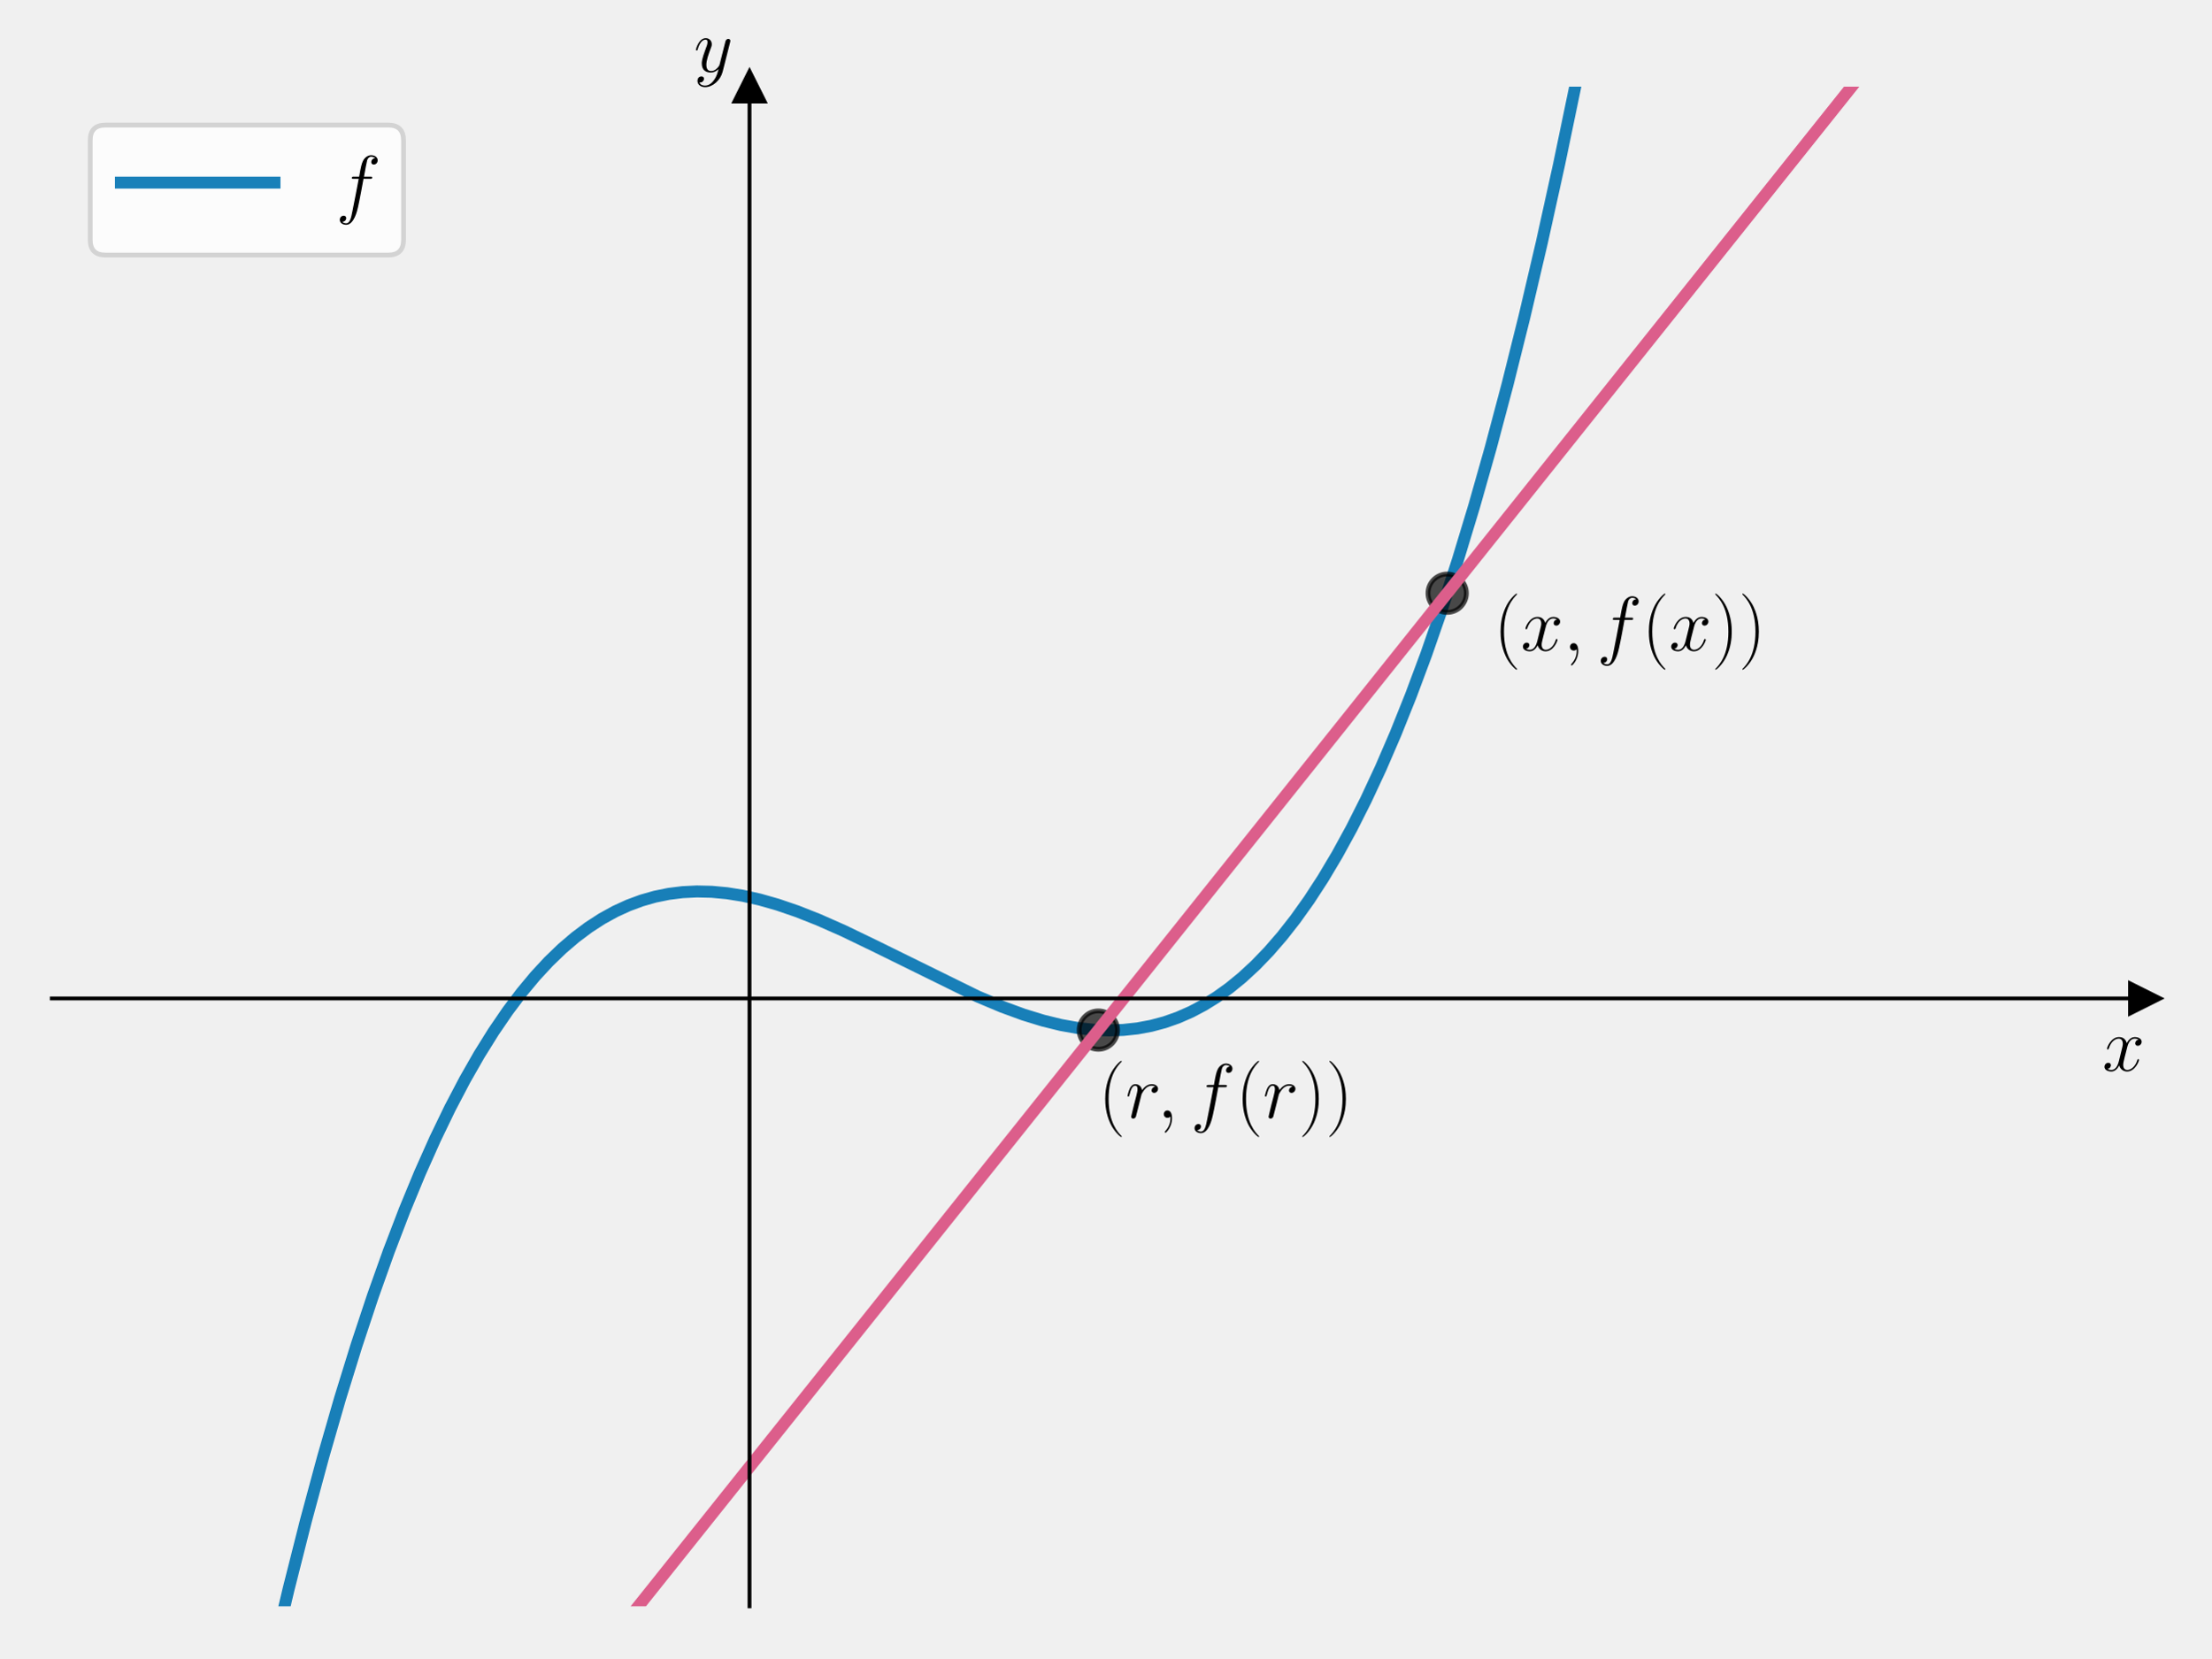
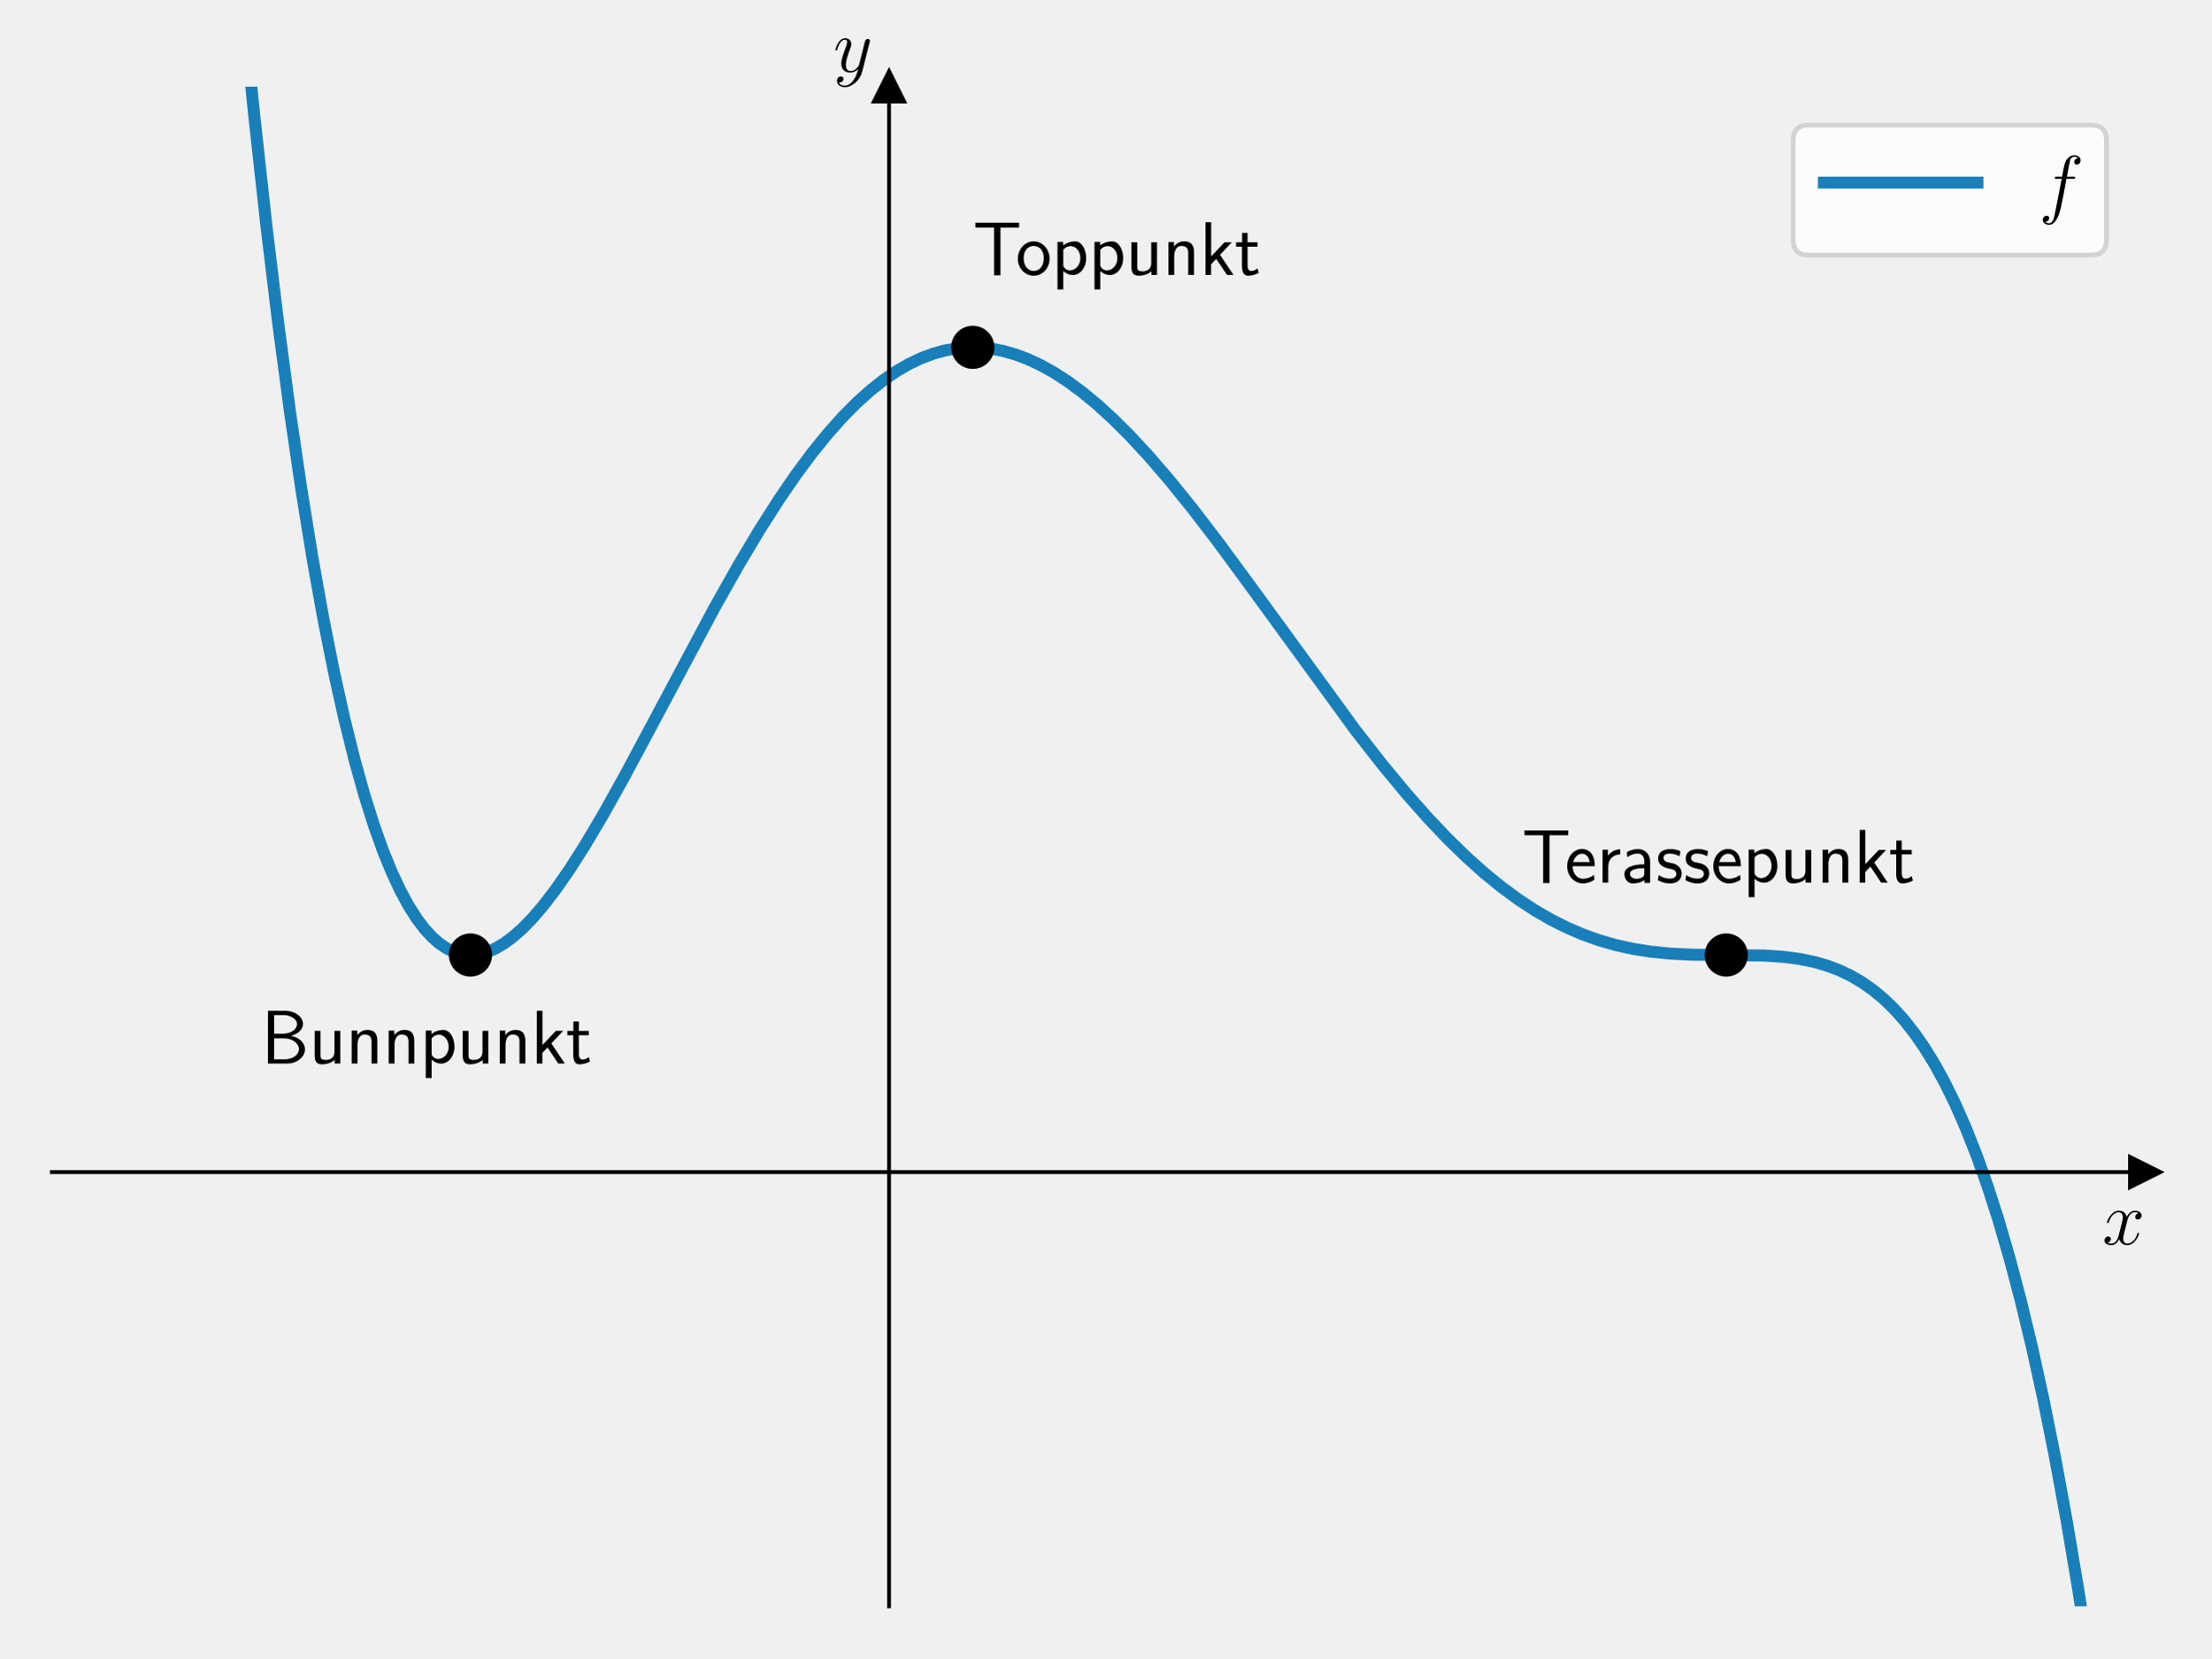
<svg xmlns="http://www.w3.org/2000/svg" xmlns:xlink="http://www.w3.org/1999/xlink" width="460.8pt" height="345.6pt" viewBox="0 0 460.8 345.6" version="1.1">
  <defs>
    <style type="text/css">*{stroke-linejoin: round; stroke-linecap: butt}</style>
  </defs>
  <g id="figure_1">
    <g id="patch_1">
      <path d="M 0 345.6  L 460.8 345.6  L 460.8 0  L 0 0  L 0 345.6  z " style="fill: none" />
    </g>
    <g id="axes_1">
      <g id="patch_2">
        <path d="M 10.8 334.8  L 447 334.8  L 447 18.065  L 10.8 18.065  L 10.8 334.8  z " style="fill: none" />
      </g>
      <g id="matplotlib.axis_1">
        <g id="text_1">
-           <g transform="translate(438.1306 223.1754) scale(0.16 -0.16)">
+           <g transform="translate(438.1306 259.3737) scale(0.16 -0.16)">
            <defs>
              <path id="CMMI12-78" d="M 3034 2606  C 2829 2567 2752 2414 2752 2293  C 2752 2139 2874 2088 2963 2088  C 3155 2088 3290 2254 3290 2427  C 3290 2695 2982 2816 2714 2816  C 2323 2816 2106 2433 2048 2312  C 1901 2816 1504 2816 1389 2816  C 736 2816 390 1980 390 1839  C 390 1814 416 1782 461 1782  C 512 1782 525 1820 538 1846  C 755 2555 1184 2689 1370 2689  C 1658 2689 1715 2420 1715 2267  C 1715 2127 1677 1980 1600 1673  L 1382 798  C 1286 415 1101 64 762 64  C 730 64 570 64 435 147  C 666 192 717 383 717 460  C 717 588 621 664 499 664  C 346 664 179 530 179 326  C 179 57 480 -64 755 -64  C 1062 -64 1280 179 1414 441  C 1517 64 1837 -64 2074 -64  C 2726 -64 3072 773 3072 913  C 3072 945 3046 971 3008 971  C 2950 971 2944 939 2925 888  C 2752 326 2381 64 2093 64  C 1869 64 1747 230 1747 492  C 1747 632 1773 734 1875 1156  L 2099 2024  C 2195 2408 2413 2689 2707 2689  C 2720 2689 2899 2689 3034 2606  z " transform="scale(0.015625)" />
            </defs>
            <use xlink:href="#CMMI12-78" transform="scale(0.996264)" />
          </g>
        </g>
      </g>
      <g id="matplotlib.axis_2">
        <g id="text_2">
-           <g transform="translate(144.5897 14.96506) scale(0.16 -0.16)">
+           <g transform="translate(173.6697 14.96506) scale(0.16 -0.16)">
            <defs>
              <path id="CMMI12-79" d="M 1683 -700  C 1510 -939 1261 -1152 947 -1152  C 870 -1152 563 -1152 467 -889  C 486 -895 518 -895 531 -895  C 723 -895 851 -729 851 -582  C 851 -435 730 -384 634 -384  C 531 -384 307 -458 307 -759  C 307 -1071 582 -1286 947 -1286  C 1587 -1286 2234 -700 2413 6  L 3040 2485  C 3046 2517 3059 2556 3059 2594  C 3059 2689 2982 2753 2886 2753  C 2829 2753 2694 2727 2643 2535  L 2170 658  C 2138 543 2138 530 2086 460  C 1958 281 1747 64 1440 64  C 1082 64 1050 415 1050 588  C 1050 952 1222 1443 1395 1903  C 1466 2088 1504 2178 1504 2305  C 1504 2574 1312 2816 998 2816  C 410 2816 173 1890 173 1839  C 173 1814 198 1782 243 1782  C 301 1782 307 1807 333 1897  C 486 2433 730 2689 979 2689  C 1037 2689 1146 2689 1146 2478  C 1146 2312 1075 2127 979 1884  C 666 1047 666 837 666 683  C 666 77 1101 -64 1421 -64  C 1606 -64 1837 -6 2061 230  L 2067 224  C 1971 -147 1907 -392 1683 -700  z " transform="scale(0.015625)" />
            </defs>
            <use xlink:href="#CMMI12-79" transform="scale(0.996264)" />
          </g>
        </g>
      </g>
      <g id="line2d_1">
        <defs>
-           <path id="m219f510a3d" d="M 3 0  L -3 -3  L -3 3  z " style="stroke: #000000; stroke-linejoin: miter" />
+           <path id="maff054bc36" d="M 3 0  L -3 -3  L -3 3  z " style="stroke: #000000; stroke-linejoin: miter" />
        </defs>
        <g>
-           <use xlink:href="#m219f510a3d" x="447" y="208.106" style="stroke: #000000; stroke-linejoin: miter" />
+           <use xlink:href="#maff054bc36" x="447" y="244.304" style="stroke: #000000; stroke-linejoin: miter" />
        </g>
      </g>
      <g id="line2d_2">
        <defs>
-           <path id="mda2a8e833c" d="M 0 -3  L -3 3  L 3 3  z " style="stroke: #000000; stroke-linejoin: miter" />
+           <path id="m54e158ebd9" d="M 0 -3  L -3 3  L 3 3  z " style="stroke: #000000; stroke-linejoin: miter" />
        </defs>
        <g>
-           <use xlink:href="#mda2a8e833c" x="156.2" y="18.065" style="stroke: #000000; stroke-linejoin: miter" />
+           <use xlink:href="#m54e158ebd9" x="185.28" y="18.065" style="stroke: #000000; stroke-linejoin: miter" />
        </g>
      </g>
      <g id="line2d_3">
-         <path d="M 56.483 346.6  L 60.119 331.299  L 63.741 316.995  L 67.362 303.601  L 70.877 291.446  L 74.286 280.433  L 77.695 270.158  L 80.997 260.888  L 84.299 252.27  L 87.495 244.532  L 90.69 237.369  L 93.779 230.972  L 96.868 225.079  L 99.851 219.85  L 102.833 215.061  L 105.816 210.695  L 108.692 206.873  L 111.568 203.419  L 114.338 200.427  L 117.107 197.752  L 119.877 195.382  L 122.646 193.305  L 125.416 191.508  L 128.185 189.981  L 130.955 188.712  L 133.724 187.688  L 136.494 186.898  L 139.37 186.312  L 142.246 185.953  L 145.228 185.805  L 148.318 185.877  L 151.513 186.176  L 154.815 186.706  L 158.33 187.494  L 162.059 188.556  L 166.106 189.94  L 170.58 191.706  L 175.8 194.015  L 182.297 197.149  L 203.708 207.684  L 208.821 209.832  L 213.295 211.471  L 217.343 212.717  L 221.071 213.634  L 224.586 214.268  L 227.888 214.638  L 231.084 214.769  L 234.066 214.673  L 237.049 214.352  L 239.925 213.815  L 242.694 213.074  L 245.464 212.102  L 248.233 210.887  L 250.896 209.479  L 253.559 207.824  L 256.222 205.913  L 258.885 203.734  L 261.655 201.174  L 264.424 198.301  L 267.194 195.105  L 269.964 191.573  L 272.84 187.536  L 275.716 183.112  L 278.698 178.1  L 281.681 172.641  L 284.663 166.721  L 287.752 160.088  L 290.841 152.927  L 294.037 144.948  L 297.233 136.37  L 300.535 126.856  L 303.837 116.663  L 307.246 105.406  L 310.654 93.382  L 314.169 80.155  L 317.685 66.064  L 321.306 50.617  L 324.928 34.201  L 328.656 16.261  L 332.048 -1  L 332.048 -1  " clip-path="url(#pa2189d385d)" style="fill: none; stroke: #0072b2; stroke-opacity: 0.9; stroke-width: 2.5; stroke-linecap: square" />
+         <path d="M 50.448 -1  L 52.982 24.105  L 55.538 47.254  L 57.988 67.481  L 60.438 85.888  L 62.782 101.873  L 65.125 116.351  L 67.362 128.835  L 69.599 140.077  L 71.73 149.685  L 73.86 158.275  L 75.884 165.538  L 77.908 171.97  L 79.825 177.333  L 81.636 181.777  L 83.447 185.647  L 85.151 188.788  L 86.855 191.467  L 88.453 193.578  L 90.051 195.319  L 91.542 196.625  L 93.034 197.637  L 94.525 198.368  L 95.91 198.807  L 97.294 199.026  L 98.786 199.027  L 100.277 198.795  L 101.768 198.344  L 103.366 197.629  L 105.07 196.619  L 106.881 195.283  L 108.799 193.596  L 110.929 191.417  L 113.272 188.685  L 115.829 185.347  L 118.705 181.203  L 121.901 176.189  L 125.629 169.899  L 130.103 161.891  L 136.387 150.139  L 148.85 126.764  L 153.963 117.699  L 158.33 110.389  L 162.272 104.21  L 165.893 98.929  L 169.302 94.34  L 172.498 90.396  L 175.587 86.93  L 178.569 83.919  L 181.445 81.337  L 184.215 79.154  L 186.878 77.341  L 189.434 75.866  L 191.991 74.652  L 194.441 73.733  L 196.891 73.055  L 199.341 72.614  L 201.684 72.412  L 204.134 72.429  L 206.584 72.675  L 209.034 73.146  L 211.59 73.871  L 214.147 74.829  L 216.81 76.068  L 219.579 77.606  L 222.456 79.464  L 225.438 81.657  L 228.634 84.29  L 231.936 87.3  L 235.558 90.911  L 239.392 95.056  L 243.653 100.002  L 248.34 105.794  L 253.772 112.873  L 260.696 122.287  L 282.533 152.265  L 288.178 159.479  L 293.078 165.393  L 297.552 170.456  L 301.707 174.833  L 305.648 178.673  L 309.376 182.006  L 312.998 184.954  L 316.513 187.533  L 319.921 189.765  L 323.33 191.732  L 326.632 193.386  L 329.934 194.798  L 333.343 196.01  L 336.752 196.985  L 340.267 197.759  L 343.995 198.349  L 348.043 198.756  L 352.623 198.986  L 358.908 199.056  L 367.749 199.167  L 371.797 199.446  L 375.205 199.901  L 378.188 200.522  L 380.851 201.296  L 383.407 202.27  L 385.751 203.394  L 388.094 204.768  L 390.331 206.342  L 392.568 208.199  L 394.699 210.259  L 396.829 212.629  L 398.959 215.336  L 401.09 218.408  L 403.22 221.875  L 405.351 225.767  L 407.481 230.115  L 409.718 235.208  L 411.955 240.878  L 414.192 247.168  L 416.429 254.117  L 418.772 262.153  L 421.116 271.013  L 423.459 280.749  L 425.802 291.417  L 428.252 303.628  L 430.702 316.986  L 433.152 331.561  L 435.48 346.6  L 435.48 346.6  " clip-path="url(#p89aab21475)" style="fill: none; stroke: #0072b2; stroke-opacity: 0.9; stroke-width: 2.5; stroke-linecap: square" />
      </g>
      <g id="line2d_4">
        <defs>
-           <path id="mda7ec846b8" d="M 0 4  C 1.061 4 2.078 3.579 2.828 2.828  C 3.579 2.078 4 1.061 4 0  C 4 -1.061 3.579 -2.078 2.828 -2.828  C 2.078 -3.579 1.061 -4 0 -4  C -1.061 -4 -2.078 -3.579 -2.828 -2.828  C -3.579 -2.078 -4 -1.061 -4 0  C -4 1.061 -3.579 2.078 -2.828 2.828  C -2.078 3.579 -1.061 4 0 4  z " style="stroke: #000000; stroke-opacity: 0.7" />
+           <path id="m04ba50e4d4" d="M 0 4  C 1.061 4 2.078 3.579 2.828 2.828  C 3.579 2.078 4 1.061 4 0  C 4 -1.061 3.579 -2.078 2.828 -2.828  C 2.078 -3.579 1.061 -4 0 -4  C -1.061 -4 -2.078 -3.579 -2.828 -2.828  C -3.579 -2.078 -4 -1.061 -4 0  C -4 1.061 -3.579 2.078 -2.828 2.828  C -2.078 3.579 -1.061 4 0 4  z " style="stroke: #000000" />
        </defs>
-         <g clip-path="url(#pa2189d385d)">
-           <use xlink:href="#mda7ec846b8" x="228.9" y="214.704" style="fill-opacity: 0.7; stroke: #000000; stroke-opacity: 0.7" />
+         <g clip-path="url(#p89aab21475)">
+           <use xlink:href="#m04ba50e4d4" x="98.04" y="199.056" style="stroke: #000000" />
        </g>
      </g>
      <g id="line2d_5">
-         <g clip-path="url(#pa2189d385d)">
-           <use xlink:href="#mda7ec846b8" x="301.6" y="123.643" style="fill-opacity: 0.7; stroke: #000000; stroke-opacity: 0.7" />
+         <g clip-path="url(#p89aab21475)">
+           <use xlink:href="#m04ba50e4d4" x="202.728" y="72.391" style="stroke: #000000" />
        </g>
      </g>
      <g id="line2d_6">
-         <path d="M 123.6 346.6  L 401.11 -1  L 401.11 -1  " clip-path="url(#pa2189d385d)" style="fill: none; stroke: #dc5e8b; stroke-width: 2.5; stroke-linecap: square" />
+         <g clip-path="url(#p89aab21475)">
+           <use xlink:href="#m04ba50e4d4" x="359.76" y="199.056" style="stroke: #000000" />
+         </g>
      </g>
      <g id="patch_3">
-         <path d="M 156.2 334.8  L 156.2 18.065  " style="fill: none; stroke: #000000; stroke-width: 0.8; stroke-linejoin: miter; stroke-linecap: square" />
+         <path d="M 185.28 334.8  L 185.28 18.065  " style="fill: none; stroke: #000000; stroke-width: 0.8; stroke-linejoin: miter; stroke-linecap: square" />
      </g>
      <g id="patch_4">
        <path d="M 447 334.8  L 447 18.065  " style="fill: none" />
      </g>
      <g id="patch_5">
-         <path d="M 10.8 208.106  L 447 208.106  " style="fill: none; stroke: #000000; stroke-width: 0.8; stroke-linejoin: miter; stroke-linecap: square" />
+         <path d="M 10.8 244.304  L 447 244.304  " style="fill: none; stroke: #000000; stroke-width: 0.8; stroke-linejoin: miter; stroke-linecap: square" />
      </g>
      <g id="patch_6">
        <path d="M 10.8 18.065  L 447 18.065  " style="fill: none" />
      </g>
      <g id="text_3">
-         <g transform="translate(228.9 232.9943) scale(0.16 -0.16)">
+         <g transform="translate(54.42 221.6802) scale(0.16 -0.16)">
          <defs>
-             <path id="CMR17-28" d="M 1958 -1561  C 1958 -1555 1958 -1542 1939 -1523  C 1645 -1224 858 -407 858 1581  C 858 3569 1632 4379 1946 4697  C 1946 4704 1958 4717 1958 4736  C 1958 4755 1939 4768 1914 4768  C 1843 4768 1299 4296 986 3594  C 666 2887 576 2199 576 1588  C 576 1128 621 351 1005 -471  C 1312 -1135 1837 -1600 1914 -1600  C 1946 -1600 1958 -1587 1958 -1561  z " transform="scale(0.015625)" />
-             <path id="CMMI12-72" d="M 2490 2612  C 2291 2574 2189 2433 2189 2293  C 2189 2139 2310 2088 2400 2088  C 2579 2088 2726 2242 2726 2433  C 2726 2638 2528 2816 2208 2816  C 1952 2816 1658 2701 1389 2312  C 1344 2650 1088 2816 832 2816  C 582 2816 454 2625 378 2484  C 269 2254 173 1871 173 1839  C 173 1814 198 1782 243 1782  C 294 1782 301 1788 339 1935  C 435 2318 557 2689 813 2689  C 966 2689 1011 2580 1011 2395  C 1011 2254 947 2005 902 1807  L 723 1118  C 698 996 627 709 595 594  C 550 428 480 128 480 96  C 480 6 550 -64 646 -64  C 717 -64 838 -19 877 109  C 896 160 1133 1124 1171 1271  C 1203 1411 1242 1546 1274 1686  C 1299 1775 1325 1878 1344 1961  C 1363 2018 1536 2331 1696 2472  C 1773 2542 1939 2689 2202 2689  C 2304 2689 2406 2670 2490 2612  z " transform="scale(0.015625)" />
-             <path id="CMMI12-3b" d="M 1248 -31  C 1248 343 1126 619 864 619  C 659 619 557 453 557 313  C 557 172 653 0 870 0  C 954 0 1024 26 1082 83  C 1094 96 1101 96 1107 96  C 1120 96 1120 5 1120 -27  C 1120 -240 1082 -659 710 -1080  C 640 -1157 640 -1170 640 -1183  C 640 -1216 672 -1248 704 -1248  C 755 -1248 1248 -771 1248 -31  z " transform="scale(0.015625)" />
-             <path id="CMMI12-66" d="M 2854 2566  C 2982 2566 3034 2566 3034 2688  C 3034 2752 2982 2752 2867 2752  L 2349 2752  C 2470 3429 2560 3897 2611 4107  C 2650 4265 2784 4416 2950 4416  C 3085 4416 3219 4358 3283 4298  C 3034 4272 2957 4082 2957 3969  C 2957 3837 3053 3759 3174 3759  C 3302 3759 3494 3870 3494 4119  C 3494 4393 3226 4544 2944 4544  C 2669 4544 2400 4334 2272 4078  C 2157 3848 2093 3611 1946 2752  L 1517 2752  C 1395 2752 1331 2752 1331 2637  C 1331 2566 1370 2566 1498 2566  L 1907 2566  C 1792 1976 1530 542 1382 -137  C 1274 -689 1178 -1152 858 -1152  C 838 -1152 653 -1152 538 -1031  C 864 -1005 864 -726 864 -720  C 864 -593 768 -517 646 -517  C 518 -517 326 -625 326 -867  C 326 -1140 608 -1280 858 -1280  C 1510 -1280 1779 -118 1850 199  C 1965 688 2278 2376 2310 2566  L 2854 2566  z " transform="scale(0.015625)" />
-             <path id="CMR17-29" d="M 1683 1581  C 1683 2040 1638 2817 1254 3639  C 947 4303 422 4768 346 4768  C 326 4768 301 4761 301 4729  C 301 4717 307 4710 314 4697  C 621 4378 1402 3568 1402 1584  C 1402 -407 627 -1217 314 -1537  C 307 -1549 301 -1556 301 -1568  C 301 -1600 326 -1600 346 -1600  C 416 -1600 960 -1128 1274 -426  C 1594 281 1683 969 1683 1581  z " transform="scale(0.015625)" />
+             <path id="CMSS17-42" d="M 570 4416  L 570 0  L 2163 0  C 3034 0 3667 574 3667 1200  C 3667 1685 3251 2176 2502 2317  C 3334 2558 3501 3040 3501 3313  C 3501 3883 2874 4416 1997 4416  L 570 4416  z M 1088 2496  L 1088 4059  L 1824 4059  C 2483 4059 3002 3724 3002 3306  C 3002 2926 2592 2496 1766 2496  L 1088 2496  z M 1088 357  L 1088 2107  L 1939 2107  C 2630 2107 3162 1679 3162 1206  C 3162 772 2694 357 1984 357  L 1088 357  z " transform="scale(0.015625)" />
+             <path id="CMSS17-75" d="M 2618 2739  L 2131 2739  L 2131 972  C 2131 498 1786 306 1421 306  C 998 306 960 447 960 709  L 960 2739  L 474 2739  L 474 678  C 474 179 646 -64 1088 -64  C 1306 -64 1798 -13 2144 306  L 2144 0  L 2618 0  L 2618 2739  z " transform="scale(0.015625)" />
+             <path id="CMSS17-6e" d="M 2618 1877  C 2618 2283 2522 2816 1798 2816  C 1389 2816 1120 2606 941 2389  L 941 2758  L 474 2758  L 474 0  L 960 0  L 960 1559  C 960 1964 1114 2428 1549 2428  C 2112 2428 2131 2048 2131 1829  L 2131 0  L 2618 0  L 2618 1877  z " transform="scale(0.015625)" />
+             <path id="CMSS17-70" d="M 966 333  C 1178 129 1466 -5 1773 -5  C 2368 -5 2880 603 2880 1412  C 2880 2159 2496 2816 1946 2816  C 1626 2816 1242 2702 954 2472  L 954 2765  L 480 2765  L 480 -1216  L 966 -1216  L 966 333  z M 966 2100  C 1018 2176 1235 2415 1587 2415  C 2035 2415 2394 1960 2394 1412  C 2394 787 1958 384 1530 384  C 1402 384 1267 415 1139 523  C 966 674 966 768 966 857  L 966 2100  z " transform="scale(0.015625)" />
+             <path id="CMSS17-6b" d="M 1696 1688  L 2688 2739  L 2074 2739  L 954 1554  L 954 4416  L 480 4416  L 480 0  L 947 0  L 947 892  L 1376 1344  L 2278 0  L 2822 0  L 1696 1688  z " transform="scale(0.015625)" />
+             <path id="CMSS17-74" d="M 1069 2368  L 1901 2368  L 1901 2737  L 1069 2737  L 1069 3520  L 614 3520  L 614 2737  L 109 2737  L 109 2368  L 602 2368  L 602 749  C 602 384 685 -64 1107 -64  C 1427 -64 1722 25 2003 172  L 1901 548  C 1747 414 1562 337 1363 337  C 1082 337 1069 696 1069 856  L 1069 2368  z " transform="scale(0.015625)" />
          </defs>
-           <use xlink:href="#CMR17-28" transform="scale(0.996264)" />
-           <use xlink:href="#CMMI12-72" transform="translate(35.28077 0) scale(0.996264)" />
-           <use xlink:href="#CMMI12-3b" transform="translate(76.53194 0) scale(0.996264)" />
-           <use xlink:href="#CMMI12-66" transform="translate(120.2335 0) scale(0.996264)" />
-           <use xlink:href="#CMR17-28" transform="translate(178.9538 0) scale(0.996264)" />
-           <use xlink:href="#CMMI12-72" transform="translate(214.2346 0) scale(0.996264)" />
-           <use xlink:href="#CMR17-29" transform="translate(260.9052 0) scale(0.996264)" />
-           <use xlink:href="#CMR17-29" transform="translate(296.186 0) scale(0.996264)" />
+           <use xlink:href="#CMSS17-42" transform="scale(0.996264)" />
+           <use xlink:href="#CMSS17-75" transform="translate(62.33804 0) scale(0.996264)" />
+           <use xlink:href="#CMSS17-6e" transform="translate(110.543 0) scale(0.996264)" />
+           <use xlink:href="#CMSS17-6e" transform="translate(158.7479 0) scale(0.996264)" />
+           <use xlink:href="#CMSS17-70" transform="translate(206.9529 0) scale(0.996264)" />
+           <use xlink:href="#CMSS17-75" transform="translate(255.1578 0) scale(0.996264)" />
+           <use xlink:href="#CMSS17-6e" transform="translate(303.3628 0) scale(0.996264)" />
+           <use xlink:href="#CMSS17-6b" transform="translate(351.5677 0) scale(0.996264)" />
+           <use xlink:href="#CMSS17-74" transform="translate(397.1702 0) scale(0.996264)" />
        </g>
      </g>
      <g id="text_4">
-         <g transform="translate(311.2933 135.5982) scale(0.16 -0.16)">
-           <use xlink:href="#CMR17-28" transform="scale(0.996264)" />
-           <use xlink:href="#CMMI12-78" transform="translate(35.28077 0) scale(0.996264)" />
-           <use xlink:href="#CMMI12-3b" transform="translate(90.71483 0) scale(0.996264)" />
-           <use xlink:href="#CMMI12-66" transform="translate(134.4164 0) scale(0.996264)" />
-           <use xlink:href="#CMR17-28" transform="translate(193.1367 0) scale(0.996264)" />
-           <use xlink:href="#CMMI12-78" transform="translate(228.4175 0) scale(0.996264)" />
-           <use xlink:href="#CMR17-29" transform="translate(283.8515 0) scale(0.996264)" />
-           <use xlink:href="#CMR17-29" transform="translate(319.1323 0) scale(0.996264)" />
+         <g transform="translate(202.728 57.30836) scale(0.16 -0.16)">
+           <defs>
+             <path id="CMSS17-54" d="M 2317 3968  L 2848 3968  C 2925 3968 3002 3968 3078 3968  L 3878 3968  L 3878 4376  L 218 4376  L 218 3968  L 1018 3968  C 1094 3968 1171 3968 1248 3968  L 1779 3968  L 1779 -32  L 2317 -32  L 2317 3968  z " transform="scale(0.015625)" />
+             <path id="CMSS17-6f" d="M 2829 1356  C 2829 2176 2221 2816 1504 2816  C 768 2816 173 2157 173 1356  C 173 544 787 -64 1498 -64  C 2227 -64 2829 563 2829 1356  z M 1504 337  C 1050 337 659 709 659 1408  C 659 2151 1114 2427 1498 2427  C 1914 2427 2342 2126 2342 1408  C 2342 683 1926 337 1504 337  z " transform="scale(0.015625)" />
+           </defs>
+           <use xlink:href="#CMSS17-54" transform="scale(0.996264)" />
+           <use xlink:href="#CMSS17-6f" transform="translate(56.0122 0) scale(0.996264)" />
+           <use xlink:href="#CMSS17-70" transform="translate(102.8558 0) scale(0.996264)" />
+           <use xlink:href="#CMSS17-70" transform="translate(151.0608 0) scale(0.996264)" />
+           <use xlink:href="#CMSS17-75" transform="translate(199.2657 0) scale(0.996264)" />
+           <use xlink:href="#CMSS17-6e" transform="translate(247.4707 0) scale(0.996264)" />
+           <use xlink:href="#CMSS17-6b" transform="translate(295.6756 0) scale(0.996264)" />
+           <use xlink:href="#CMSS17-74" transform="translate(341.2781 0) scale(0.996264)" />
+         </g>
+       </g>
+       <g id="text_5">
+         <g transform="translate(317.1647 183.9736) scale(0.16 -0.16)">
+           <defs>
+             <path id="CMSS17-65" d="M 2502 1377  C 2502 1590 2490 2003 2285 2345  C 2061 2713 1696 2816 1421 2816  C 755 2816 192 2188 192 1375  C 192 582 774 -64 1510 -64  C 1798 -64 2150 19 2470 248  C 2470 274 2458 414 2451 420  C 2451 433 2432 630 2432 656  C 2125 407 1773 325 1517 325  C 1107 325 666 667 646 1377  L 2502 1377  z M 698 1728  C 781 2084 1062 2421 1421 2421  C 1517 2421 1965 2421 2080 1728  L 698 1728  z " transform="scale(0.015625)" />
+             <path id="CMSS17-72" d="M 954 1363  C 954 1965 1395 2368 1958 2368  L 1958 2789  C 1549 2789 1165 2585 934 2253  L 934 2758  L 480 2758  L 480 0  L 954 0  L 954 1363  z " transform="scale(0.015625)" />
+             <path id="CMSS17-61" d="M 2406 1791  C 2406 2392 1978 2808 1402 2808  C 1120 2808 813 2757 461 2553  L 499 2135  C 659 2248 934 2432 1395 2432  C 1722 2432 1920 2180 1920 1782  L 1920 1536  C 896 1536 256 1238 256 726  C 256 461 416 -64 947 -64  C 1043 -64 1562 -64 1933 217  L 1933 -19  L 2406 -19  L 2406 1791  z M 1920 816  C 1920 701 1920 548 1728 434  C 1562 325 1350 325 1261 325  C 941 325 723 511 723 744  C 723 1211 1722 1211 1920 1211  L 1920 816  z " transform="scale(0.015625)" />
+             <path id="CMSS17-73" d="M 2061 2627  C 1683 2807 1389 2807 1197 2807  C 742 2807 198 2648 198 2003  C 198 1359 902 1218 1094 1179  C 1389 1122 1715 1058 1715 740  C 1715 337 1254 337 1171 337  C 915 337 563 407 243 638  L 166 210  C 531 0 883 -64 1178 -64  C 1965 -64 2163 416 2163 781  C 2163 1094 1984 1305 1862 1401  C 1651 1568 1574 1587 1050 1696  C 960 1709 646 1779 646 2066  C 646 2432 1050 2432 1139 2432  C 1555 2432 1811 2303 1984 2208  L 2061 2627  z " transform="scale(0.015625)" />
+           </defs>
+           <use xlink:href="#CMSS17-54" transform="scale(0.996264)" />
+           <use xlink:href="#CMSS17-65" transform="translate(56.0122 0) scale(0.996264)" />
+           <use xlink:href="#CMSS17-72" transform="translate(97.65102 0) scale(0.996264)" />
+           <use xlink:href="#CMSS17-61" transform="translate(129.5608 0) scale(0.996264)" />
+           <use xlink:href="#CMSS17-73" transform="translate(174.4827 0) scale(0.996264)" />
+           <use xlink:href="#CMSS17-73" transform="translate(210.3963 0) scale(0.996264)" />
+           <use xlink:href="#CMSS17-65" transform="translate(246.3098 0) scale(0.996264)" />
+           <use xlink:href="#CMSS17-70" transform="translate(287.9486 0) scale(0.996264)" />
+           <use xlink:href="#CMSS17-75" transform="translate(336.1536 0) scale(0.996264)" />
+           <use xlink:href="#CMSS17-6e" transform="translate(384.3585 0) scale(0.996264)" />
+           <use xlink:href="#CMSS17-6b" transform="translate(432.5634 0) scale(0.996264)" />
+           <use xlink:href="#CMSS17-74" transform="translate(478.1659 0) scale(0.996264)" />
        </g>
      </g>
      <g id="legend_1">
        <g id="patch_7">
-           <path d="M 22 53.164  L 80.893 53.164  Q 84.093 53.164 84.093 49.964  L 84.093 29.265  Q 84.093 26.065 80.893 26.065  L 22 26.065  Q 18.8 26.065 18.8 29.265  L 18.8 49.964  Q 18.8 53.164 22 53.164  z " style="fill: #ffffff; opacity: 0.8; stroke: #cccccc; stroke-linejoin: miter" />
+           <path d="M 376.907 53.164  L 435.8 53.164  Q 439 53.164 439 49.964  L 439 29.265  Q 439 26.065 435.8 26.065  L 376.907 26.065  Q 373.707 26.065 373.707 29.265  L 373.707 49.964  Q 373.707 53.164 376.907 53.164  z " style="fill: #ffffff; opacity: 0.8; stroke: #cccccc; stroke-linejoin: miter" />
        </g>
        <g id="line2d_7">
-           <path d="M 25.2 38.065  L 41.2 38.065  L 57.2 38.065  " style="fill: none; stroke: #0072b2; stroke-opacity: 0.9; stroke-width: 2.5; stroke-linecap: square" />
+           <path d="M 380.107 38.065  L 396.107 38.065  L 412.107 38.065  " style="fill: none; stroke: #0072b2; stroke-opacity: 0.9; stroke-width: 2.5; stroke-linecap: square" />
        </g>
-         <g id="text_5">
-           <g transform="translate(70 43.66453) scale(0.16 -0.16)">
+         <g id="text_6">
+           <g transform="translate(424.9067 43.66453) scale(0.16 -0.16)">
+             <defs>
+               <path id="CMMI12-66" d="M 2854 2566  C 2982 2566 3034 2566 3034 2688  C 3034 2752 2982 2752 2867 2752  L 2349 2752  C 2470 3429 2560 3897 2611 4107  C 2650 4265 2784 4416 2950 4416  C 3085 4416 3219 4358 3283 4298  C 3034 4272 2957 4082 2957 3969  C 2957 3837 3053 3759 3174 3759  C 3302 3759 3494 3870 3494 4119  C 3494 4393 3226 4544 2944 4544  C 2669 4544 2400 4334 2272 4078  C 2157 3848 2093 3611 1946 2752  L 1517 2752  C 1395 2752 1331 2752 1331 2637  C 1331 2566 1370 2566 1498 2566  L 1907 2566  C 1792 1976 1530 542 1382 -137  C 1274 -689 1178 -1152 858 -1152  C 838 -1152 653 -1152 538 -1031  C 864 -1005 864 -726 864 -720  C 864 -593 768 -517 646 -517  C 518 -517 326 -625 326 -867  C 326 -1140 608 -1280 858 -1280  C 1510 -1280 1779 -118 1850 199  C 1965 688 2278 2376 2310 2566  L 2854 2566  z " transform="scale(0.015625)" />
+             </defs>
            <use xlink:href="#CMMI12-66" transform="scale(0.996264)" />
          </g>
        </g>
      </g>
    </g>
  </g>
  <defs>
-     <clipPath id="pa2189d385d">
+     <clipPath id="p89aab21475">
      <rect x="10.8" y="18.065" width="436.2" height="316.735" />
    </clipPath>
  </defs>
</svg>
